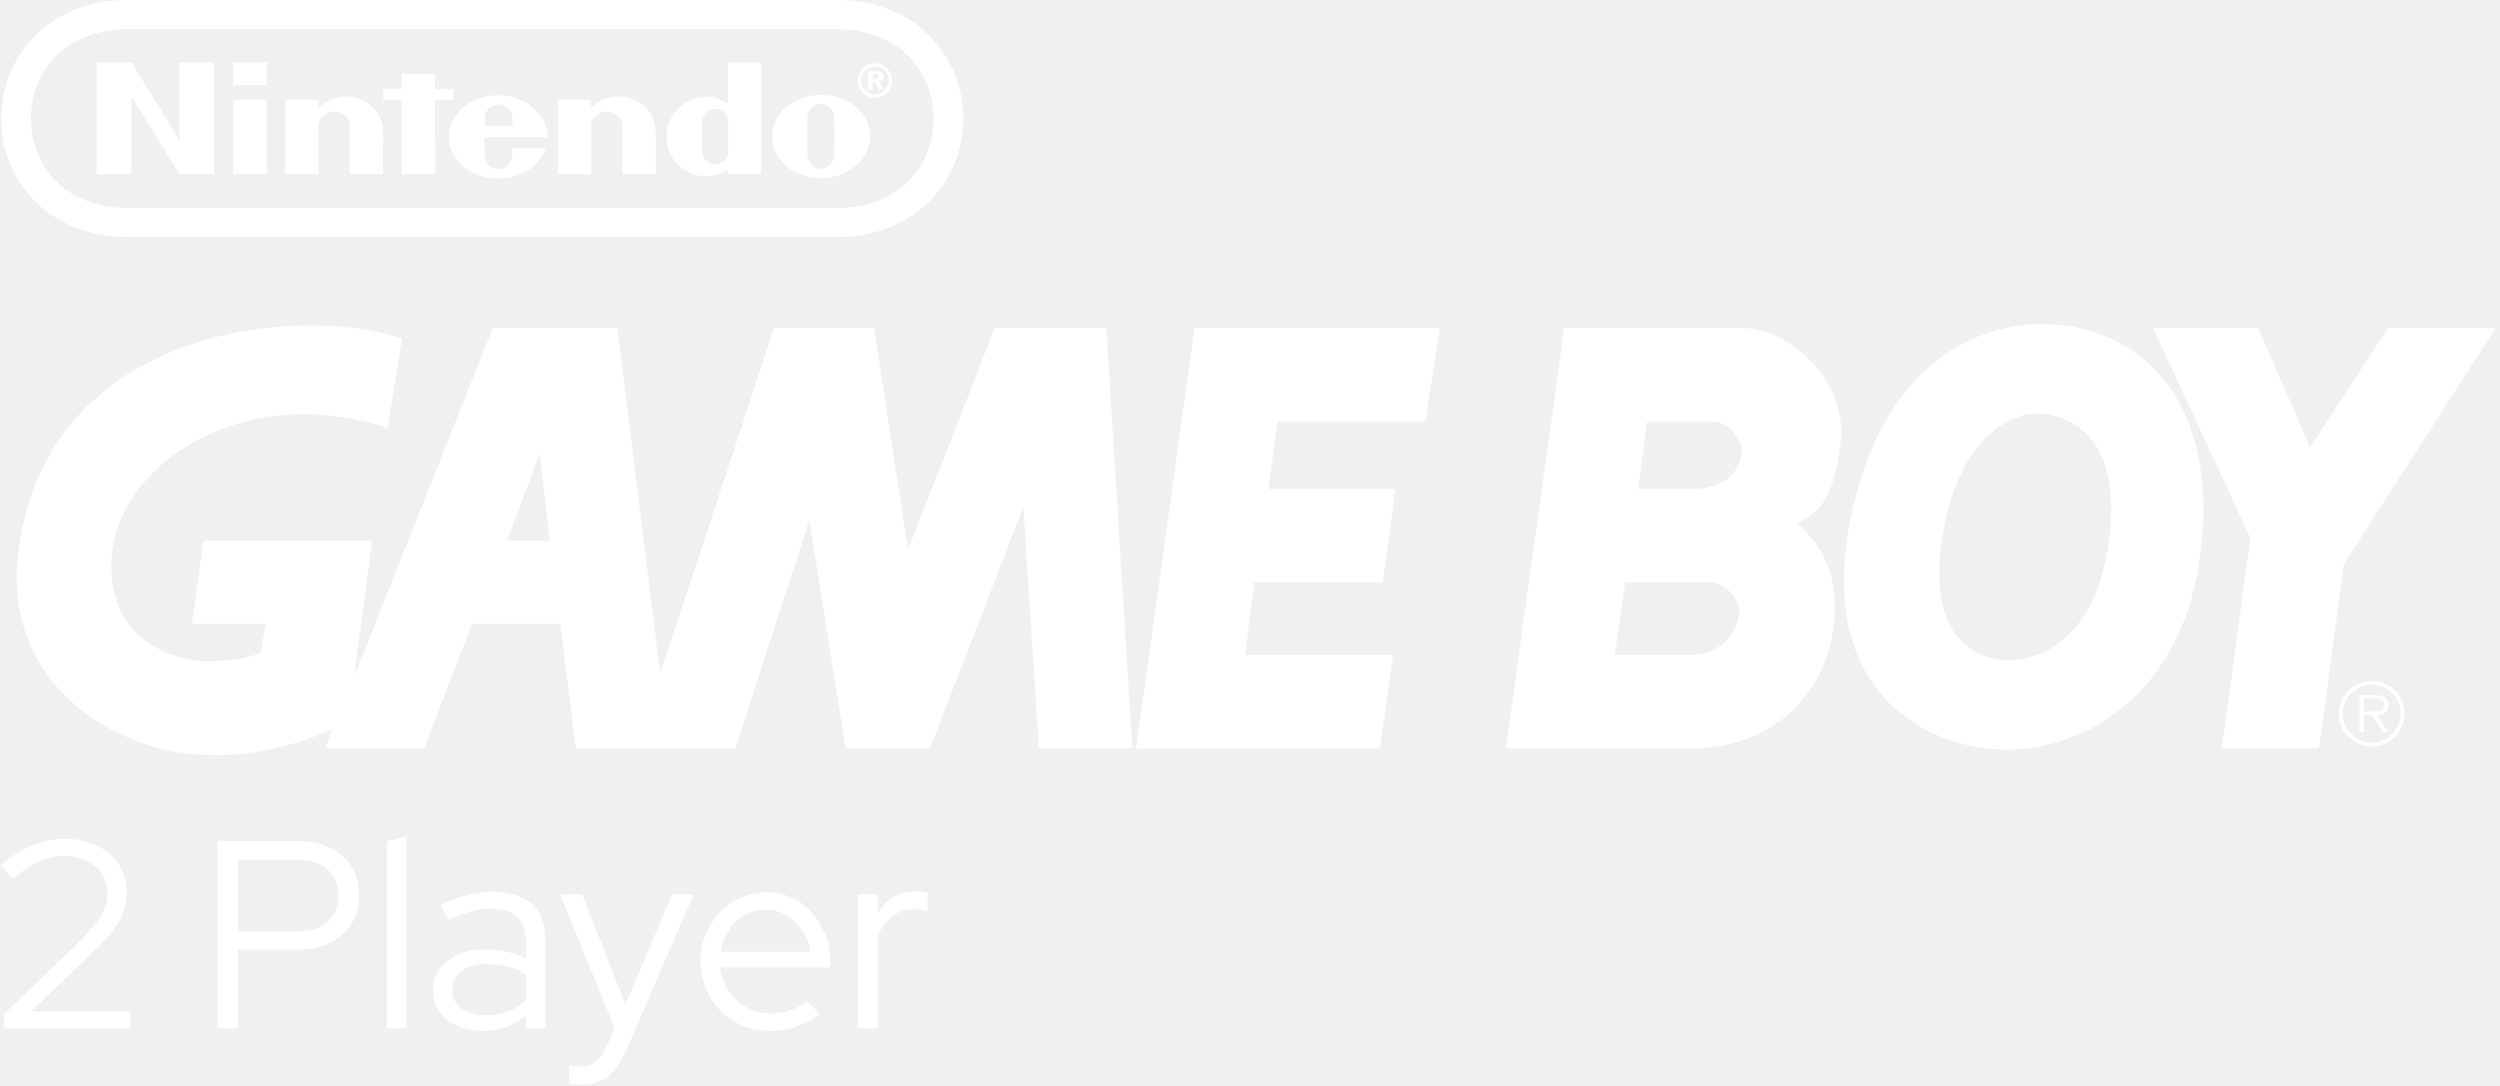
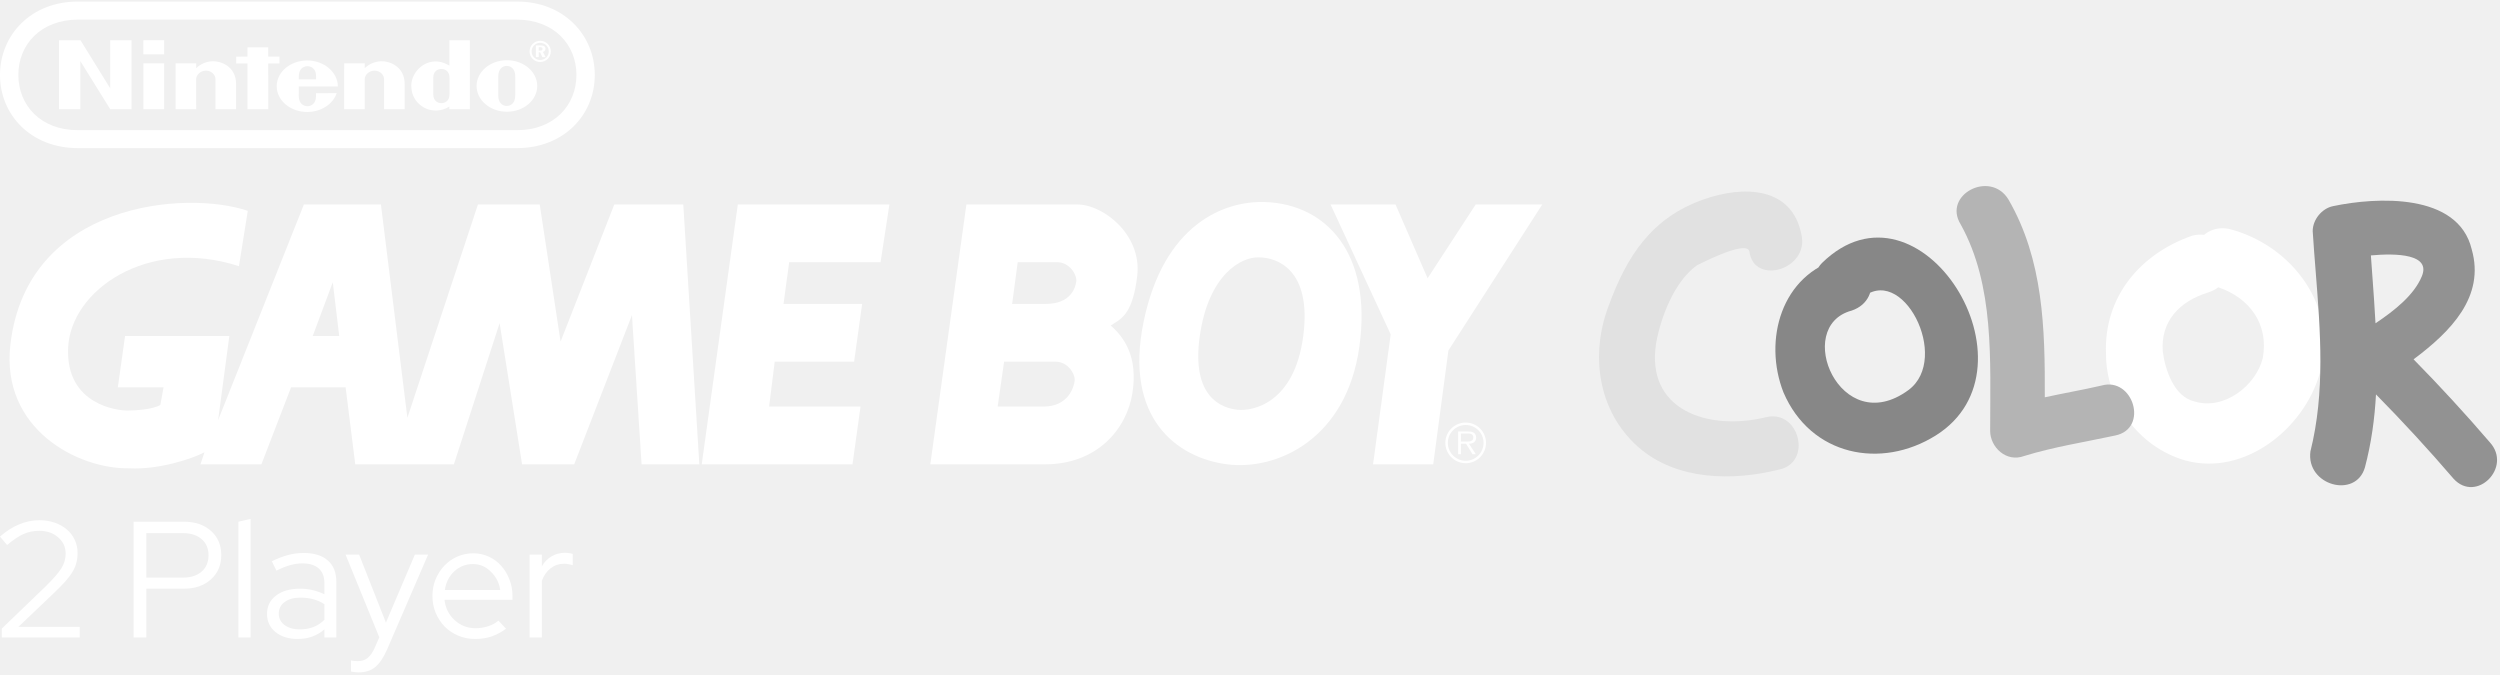
- <svg xmlns="http://www.w3.org/2000/svg" width="486" height="211" viewBox="0 0 486 211" fill="none">
-   <path fill-rule="evenodd" clip-rule="evenodd" d="M0.249 23.075C0.249 35.673 10.046 46.063 24.707 46.068H162.791C177.452 46.063 187.249 35.673 187.249 23.075C187.249 10.477 177.43 -0.032 162.813 7.41949e-05H24.685C10.068 -0.032 0.249 10.477 0.249 23.075ZM6.021 23.045C6.021 13.447 13.145 5.689 24.752 5.667L162.749 5.669C174.356 5.692 181.481 13.45 181.481 23.045C181.481 32.641 174.398 40.461 162.746 40.421H24.752C13.101 40.464 6.021 32.641 6.021 23.045Z" fill="white" />
-   <path fill-rule="evenodd" clip-rule="evenodd" d="M166.749 15.66C166.749 13.817 168.244 12.322 170.087 12.322C171.929 12.322 173.424 13.817 173.424 15.66C173.424 17.503 171.929 18.997 170.087 18.997C168.244 18.997 166.749 17.503 166.749 15.66ZM170.087 18.362C171.577 18.362 172.786 17.152 172.786 15.662C172.786 14.17 171.577 12.963 170.087 12.963C168.597 12.963 167.387 14.172 167.387 15.662C167.387 17.152 168.597 18.362 170.087 18.362Z" fill="white" />
-   <path fill-rule="evenodd" clip-rule="evenodd" d="M171.748 14.833C171.748 14.125 171.224 13.768 170.169 13.768H168.719V17.465H169.62V15.95H170.06L170.767 17.465H171.768L170.941 15.814C171.445 15.687 171.748 15.32 171.748 14.833ZM170.06 15.409H169.62V14.334H170.015C170.556 14.334 170.822 14.5 170.822 14.885C170.822 15.253 170.574 15.409 170.06 15.409Z" fill="white" />
-   <path fill-rule="evenodd" clip-rule="evenodd" d="M99.61 29.668C99.61 28.859 99.605 28.794 99.605 28.794L106.101 28.789C104.966 32.194 101.249 34.705 96.848 34.705C91.544 34.705 87.245 31.081 87.245 26.609C87.245 22.136 91.544 18.511 96.848 18.511C102.153 18.511 106.471 22.216 106.471 26.688C106.471 26.696 94.186 26.691 94.186 26.691C94.186 26.691 94.181 28.879 94.181 29.668C94.181 32.306 95.947 32.892 96.91 32.892C97.874 32.892 99.61 32.306 99.61 29.668ZM94.618 21.617C94.204 22.337 94.176 23.182 94.186 24.446L99.627 24.448C99.637 23.184 99.62 22.34 99.205 21.617C98.696 20.729 97.761 20.307 96.912 20.301C96.912 20.301 96.912 20.301 96.913 20.301H96.91C96.911 20.301 96.911 20.301 96.912 20.301C96.063 20.307 95.127 20.729 94.618 21.617Z" fill="white" />
-   <path d="M120.125 18.752C122.563 18.682 127.51 20.279 127.475 25.988C127.47 27.001 127.473 33.835 127.473 33.835H120.994C120.994 33.835 120.994 25.265 120.994 24.364C120.994 23.107 119.792 21.709 118.014 21.709C116.238 21.709 114.917 23.107 114.917 24.364C114.917 24.98 114.924 33.835 114.924 33.835H108.45L108.455 19.415L114.927 19.41C114.927 19.41 114.919 20.57 114.927 20.927C116.173 19.738 117.971 18.814 120.124 18.752L120.125 18.752Z" fill="white" />
-   <path d="M67.125 18.752C69.564 18.682 74.511 20.279 74.476 25.988C74.471 27.001 74.473 33.835 74.473 33.835H67.994C67.994 33.835 67.994 25.265 67.994 24.364C67.994 23.107 66.792 21.709 65.014 21.709C63.239 21.709 61.917 23.107 61.917 24.364C61.917 24.98 61.925 33.835 61.925 33.835H55.451L55.448 19.415L61.927 19.41C61.927 19.41 61.92 20.57 61.927 20.927C63.174 19.738 64.969 18.814 67.125 18.752L67.125 18.752Z" fill="white" />
-   <path fill-rule="evenodd" clip-rule="evenodd" d="M147.968 12.153H141.531H141.531C141.531 12.153 141.531 16.795 141.536 20.132C140.493 19.546 139.393 18.983 137.846 18.846C133.145 18.434 129.554 22.591 129.554 26.398C129.554 31.416 133.425 33.274 134.014 33.547C136.207 34.57 139.023 34.573 141.519 33.006C141.519 33.14 141.521 33.84 141.521 33.84H147.968V12.153ZM141.578 23.979V26.557H141.578C141.578 26.557 141.581 28.188 141.581 29.115C141.581 31.342 140.039 31.926 139.023 31.926C137.987 31.926 136.468 31.342 136.468 29.115C136.468 28.347 136.47 26.549 136.47 26.549C136.47 26.549 136.468 24.719 136.468 23.979C136.468 21.749 137.987 21.18 139.025 21.18C140.039 21.18 141.578 21.749 141.578 23.979Z" fill="white" />
-   <path fill-rule="evenodd" clip-rule="evenodd" d="M150.091 26.532C150.091 22.059 154.357 18.434 159.622 18.434C164.887 18.434 169.153 22.059 169.153 26.532C169.153 31.005 164.887 34.63 159.622 34.63C154.36 34.63 150.091 31.005 150.091 26.532ZM162.239 29.569C162.239 28.695 162.242 26.515 162.242 26.515L162.244 26.522C162.238 26.052 162.239 24.895 162.239 24.009C162.239 23.806 162.24 23.616 162.24 23.453C162.24 21.163 160.876 20.222 159.575 20.222C158.276 20.222 156.91 21.163 156.91 23.453C156.91 24.327 156.905 26.46 156.905 26.46C156.905 26.46 156.903 28.695 156.903 29.569C156.903 31.869 158.266 32.817 159.575 32.817C160.881 32.817 162.239 31.869 162.239 29.569Z" fill="white" />
-   <path d="M45.322 16.581V12.148H51.858V16.581H45.322Z" fill="white" />
-   <path d="M45.337 33.84V19.417L51.858 19.42V33.84L45.337 33.84Z" fill="white" />
-   <path d="M78.055 33.84L78.057 19.447H74.511V17.306L78.059 17.304L78.055 14.383H84.581V17.302H88.112V19.447H84.581L84.586 33.84L78.055 33.84Z" fill="white" />
-   <path d="M18.797 33.84L18.799 12.153H25.557L34.904 27.277L34.899 12.153H41.604V33.84H34.909L25.512 18.717V33.84H18.797Z" fill="white" />
-   <path d="M418.571 63.779H438.996L449.084 86.982L464.213 63.779H485.136L455.635 109.675L450.846 145.484H431.935L437.482 104.626L418.571 63.779Z" fill="white" />
-   <path d="M268.277 145.484L270.799 127.32H242.057L243.821 113.205H268.782L271.307 95.049H246.596L248.362 81.934H277.102L279.878 63.779H232.221L220.873 145.484H268.277Z" fill="white" />
-   <path fill-rule="evenodd" clip-rule="evenodd" d="M108.911 121.269H91.765L82.437 145.477H63.272L64.532 141.693C60.75 143.711 50.158 147.243 40.828 146.738C24.69 146.988 0.482 134.379 3.508 107.903C8.649 62.905 58.984 59.236 78.15 65.791L75.374 83.19C46.628 73.861 22.42 90.755 21.664 108.91C20.909 127.067 37.803 128.579 40.072 128.579C42.342 128.579 48.14 128.326 50.662 126.815L51.672 121.268H37.297L39.568 105.129H72.349L68.818 131.605L95.801 63.776H120.009L128.331 130.851L150.52 63.776H169.936L176.494 106.894L193.387 63.776H215.074L220.118 145.477H201.963L198.936 98.575L180.781 145.477H164.39L157.328 101.096L142.954 145.477H111.94L108.911 121.269ZM104.876 88.237L98.572 105.13H106.895L104.876 88.237Z" fill="white" />
-   <path fill-rule="evenodd" clip-rule="evenodd" d="M359.813 100.597C366.117 70.083 385.029 62.518 398.143 63.023C417.305 63.781 431.681 79.16 427.646 108.412C423.612 137.663 401.674 147.497 386.037 145.48C370.403 143.463 353.51 131.107 359.813 100.597ZM409.992 105.133C412.766 83.954 401.42 80.423 396.125 80.423C390.574 80.17 380.236 85.718 377.463 105.133C374.689 124.551 384.522 127.826 389.315 128.331C394.106 128.837 407.218 126.315 409.992 105.133Z" fill="white" />
-   <path fill-rule="evenodd" clip-rule="evenodd" d="M304.085 63.782L292.738 145.482L328.797 145.481C345.188 145.481 354.518 134.388 356.285 123.038C358.049 111.691 353.763 105.638 349.475 101.858C349.837 101.595 350.22 101.353 350.617 101.103C353.259 99.437 356.482 97.406 357.797 86.224C359.309 73.364 347.207 63.782 338.883 63.782H304.085ZM318.456 95.05H329.048C336.866 95.05 338.379 90.006 338.629 87.99C338.881 85.972 336.613 81.937 332.579 81.937H320.223L318.456 95.05ZM313.918 127.325H328.293C336.107 127.325 337.873 121.275 338.123 119.256C338.377 117.239 336.107 113.206 332.073 113.206H315.937L313.918 127.325Z" fill="white" />
-   <path d="M461.075 133.123C457.964 133.123 455.452 135.631 455.452 138.727C455.452 141.856 457.962 144.366 461.075 144.366C464.169 144.366 466.678 141.856 466.678 138.727C466.675 135.63 464.165 133.123 461.075 133.123V132.352C464.6 132.352 467.448 135.213 467.448 138.727C467.448 142.274 464.6 145.134 461.075 145.134C457.527 145.133 454.666 142.274 454.666 138.727C454.666 135.212 457.527 132.353 461.075 132.353V133.123V133.123Z" fill="white" />
-   <path d="M459.561 135.793H461.603C462.491 135.793 463.458 135.925 463.458 137.031C463.458 138.485 461.904 138.32 460.899 138.32L459.561 138.318V139.006H461.171L463.211 142.302H464.247L462.089 139.006C463.36 138.973 464.346 138.455 464.346 137.049C464.346 136.445 464.08 135.811 463.545 135.508C463.01 135.191 462.406 135.158 461.803 135.158H458.695V142.3H459.562V135.793H459.561Z" fill="white" />
-   <path d="M0.821 199.925V197.117L14.601 183.857C16.993 181.5 18.64 179.611 19.541 178.189C20.442 176.733 20.893 175.191 20.893 173.561C20.893 171.481 20.096 169.765 18.501 168.413C16.941 167.061 14.965 166.385 12.573 166.385C10.805 166.385 9.141 166.732 7.581 167.425C6.056 168.119 4.357 169.263 2.485 170.857L0.249 168.205C2.225 166.472 4.236 165.189 6.281 164.357C8.326 163.491 10.441 163.057 12.625 163.057C14.358 163.057 15.97 163.317 17.461 163.837C18.952 164.357 20.217 165.068 21.257 165.969C22.332 166.871 23.164 167.963 23.753 169.245C24.343 170.493 24.637 171.863 24.637 173.353C24.637 174.428 24.516 175.433 24.273 176.369C24.065 177.305 23.666 178.259 23.077 179.229C22.523 180.165 21.76 181.188 20.789 182.297C19.819 183.372 18.588 184.62 17.097 186.041L6.021 196.597H25.313V199.925H0.821Z" fill="white" />
-   <path d="M42.257 199.925V163.525H58.065C61.601 163.525 64.443 164.496 66.593 166.437C68.742 168.344 69.817 170.875 69.817 174.029C69.817 177.184 68.725 179.732 66.541 181.673C64.391 183.615 61.566 184.585 58.065 184.585H46.261V199.925H42.257ZM57.753 167.113H46.261V181.101H57.753C60.214 181.101 62.173 180.477 63.629 179.229C65.085 177.947 65.813 176.231 65.813 174.081C65.813 171.932 65.085 170.233 63.629 168.985C62.173 167.737 60.214 167.113 57.753 167.113Z" fill="white" />
-   <path d="M79.045 162.641V199.925H75.197V163.525L79.045 162.641Z" fill="white" />
-   <path d="M93.823 200.393C90.98 200.393 88.657 199.665 86.855 198.209C85.087 196.753 84.203 194.864 84.203 192.541C84.203 190.115 85.139 188.191 87.011 186.769C88.883 185.313 91.413 184.585 94.603 184.585C95.989 184.585 97.324 184.741 98.607 185.053C99.924 185.365 101.137 185.799 102.247 186.353V182.921C102.247 180.841 101.657 179.281 100.479 178.241C99.3 177.167 97.584 176.629 95.331 176.629C94.048 176.629 92.748 176.82 91.431 177.201C90.148 177.548 88.727 178.12 87.167 178.917L85.711 175.953C87.583 175.052 89.316 174.393 90.911 173.977C92.505 173.561 94.1 173.353 95.695 173.353C98.988 173.353 101.519 174.133 103.287 175.693C105.089 177.253 105.991 179.489 105.991 182.401V199.925H102.247V197.377C101.068 198.383 99.768 199.145 98.347 199.665C96.96 200.151 95.452 200.393 93.823 200.393ZM87.895 192.437C87.895 193.893 88.501 195.089 89.715 196.025C90.963 196.927 92.557 197.377 94.499 197.377C96.059 197.377 97.48 197.135 98.763 196.649C100.045 196.164 101.207 195.401 102.247 194.361V189.473C101.172 188.745 100.011 188.225 98.763 187.913C97.549 187.567 96.197 187.393 94.707 187.393C92.627 187.393 90.963 187.861 89.715 188.797C88.501 189.699 87.895 190.912 87.895 192.437Z" fill="white" />
-   <path d="M117.995 203.305L119.503 199.873L108.895 173.873H113.159L121.583 195.245L130.683 173.873H134.843L121.895 203.825C120.786 206.321 119.555 208.124 118.203 209.233C116.851 210.343 115.135 210.897 113.055 210.897C112.57 210.897 112.102 210.863 111.651 210.793C111.235 210.759 110.889 210.707 110.611 210.637V207.153C110.958 207.223 111.287 207.275 111.599 207.309C111.946 207.344 112.345 207.361 112.795 207.361C113.974 207.361 114.979 207.032 115.811 206.373C116.643 205.715 117.371 204.692 117.995 203.305Z" fill="white" />
-   <path d="M159.348 197.169C157.892 198.244 156.366 199.059 154.772 199.613C153.212 200.133 151.496 200.393 149.624 200.393C147.752 200.393 145.984 200.047 144.32 199.353C142.69 198.66 141.269 197.707 140.056 196.493C138.877 195.28 137.941 193.859 137.248 192.229C136.554 190.565 136.208 188.78 136.208 186.873C136.208 185.001 136.537 183.251 137.196 181.621C137.889 179.992 138.808 178.571 139.952 177.357C141.096 176.144 142.448 175.191 144.008 174.497C145.602 173.804 147.284 173.457 149.052 173.457C150.785 173.457 152.397 173.804 153.888 174.497C155.413 175.191 156.713 176.144 157.788 177.357C158.897 178.571 159.764 179.992 160.388 181.621C161.046 183.251 161.376 185.001 161.376 186.873V188.069H140.004C140.281 190.635 141.338 192.767 143.176 194.465C145.013 196.164 147.214 197.013 149.78 197.013C151.132 197.013 152.449 196.805 153.732 196.389C155.014 195.973 156.089 195.384 156.956 194.621L159.348 197.169ZM148.948 176.837C146.694 176.837 144.736 177.6 143.072 179.125C141.442 180.651 140.454 182.609 140.108 185.001H157.528C157.181 182.713 156.193 180.789 154.564 179.229C152.969 177.635 151.097 176.837 148.948 176.837Z" fill="white" />
-   <path d="M166.755 199.925V173.873H170.603V177.565C171.366 176.213 172.371 175.173 173.619 174.445C174.867 173.683 176.289 173.301 177.883 173.301C178.369 173.301 178.802 173.336 179.183 173.405C179.565 173.44 179.946 173.527 180.327 173.665V177.201C179.877 177.063 179.426 176.959 178.975 176.889C178.525 176.785 178.074 176.733 177.623 176.733C176.029 176.733 174.625 177.201 173.411 178.137C172.198 179.039 171.262 180.356 170.603 182.089V199.925H166.755Z" fill="white" />
+ <svg xmlns="http://www.w3.org/2000/svg" width="786" height="212" viewBox="0 0 786 212" fill="none">
+   <path fill-rule="evenodd" clip-rule="evenodd" d="M0 23.575C0 36.173 9.797 46.563 24.458 46.568H162.542C177.203 46.563 187 36.173 187 23.575C187 10.977 177.181 0.468 162.564 0.5H24.436C9.819 0.468 0 10.977 0 23.575ZM5.771 23.545C5.771 13.947 12.896 6.189 24.503 6.167L162.5 6.169C174.107 6.192 181.231 13.95 181.231 23.545C181.231 33.141 174.149 40.961 162.497 40.921H24.503C12.851 40.964 5.771 33.141 5.771 23.545Z" fill="white" />
+   <path fill-rule="evenodd" clip-rule="evenodd" d="M166.5 16.16C166.5 14.317 167.995 12.822 169.838 12.822C171.68 12.822 173.175 14.317 173.175 16.16C173.175 18.003 171.68 19.497 169.838 19.497C167.995 19.497 166.5 18.003 166.5 16.16ZM169.837 18.862C171.327 18.862 172.537 17.652 172.537 16.162C172.537 14.67 171.327 13.463 169.837 13.463C168.347 13.463 167.138 14.672 167.138 16.162C167.138 17.652 168.347 18.862 169.837 18.862Z" fill="white" />
+   <path fill-rule="evenodd" clip-rule="evenodd" d="M171.499 15.333C171.499 14.625 170.975 14.268 169.92 14.268H168.469V17.965H169.371V16.45H169.81L170.518 17.965H171.519L170.692 16.314C171.196 16.187 171.499 15.82 171.499 15.333ZM169.811 15.909H169.371V14.834H169.766C170.307 14.834 170.573 15 170.573 15.385C170.573 15.753 170.325 15.909 169.811 15.909Z" fill="white" />
+   <path fill-rule="evenodd" clip-rule="evenodd" d="M99.361 30.168C99.361 29.359 99.356 29.294 99.356 29.294L105.852 29.289C104.717 32.694 101 35.205 96.599 35.205C91.295 35.205 86.996 31.581 86.996 27.109C86.996 22.636 91.295 19.011 96.599 19.011C101.904 19.011 106.222 22.716 106.222 27.188C106.222 27.196 93.937 27.191 93.937 27.191C93.937 27.191 93.932 29.379 93.932 30.168C93.932 32.806 95.698 33.392 96.661 33.392C97.625 33.392 99.361 32.806 99.361 30.168ZM94.369 22.117C93.954 22.837 93.927 23.682 93.937 24.946L99.378 24.948C99.388 23.684 99.371 22.84 98.956 22.117C98.447 21.229 97.511 20.807 96.662 20.801C96.663 20.801 96.663 20.801 96.664 20.801H96.661C96.662 20.801 96.662 20.801 96.662 20.801C95.814 20.807 94.878 21.229 94.369 22.117Z" fill="white" />
+   <path d="M119.875 19.252C122.314 19.182 127.261 20.779 127.226 26.488C127.221 27.501 127.224 34.335 127.224 34.335H120.744C120.744 34.335 120.744 25.765 120.744 24.864C120.744 23.607 119.543 22.209 117.764 22.209C115.989 22.209 114.668 23.607 114.668 24.864C114.668 25.48 114.675 34.335 114.675 34.335H108.201L108.206 19.915L114.678 19.91C114.678 19.91 114.67 21.07 114.678 21.427C115.924 20.238 117.722 19.314 119.875 19.252L119.875 19.252Z" fill="white" />
+   <path d="M66.876 19.252C69.315 19.182 74.261 20.779 74.227 26.488C74.222 27.501 74.224 34.335 74.224 34.335H67.745C67.745 34.335 67.745 25.765 67.745 24.864C67.745 23.607 66.543 22.209 64.765 22.209C62.989 22.209 61.668 23.607 61.668 24.864C61.668 25.48 61.676 34.335 61.676 34.335H55.202L55.199 19.915L61.678 19.91C61.678 19.91 61.671 21.07 61.678 21.427C62.925 20.238 64.72 19.314 66.876 19.252L66.876 19.252Z" fill="white" />
+   <path fill-rule="evenodd" clip-rule="evenodd" d="M147.719 12.653H141.282H141.282C141.282 12.653 141.282 17.295 141.287 20.632C140.244 20.046 139.144 19.483 137.597 19.346C132.896 18.934 129.305 23.091 129.305 26.898C129.305 31.916 133.176 33.774 133.765 34.047C135.958 35.07 138.774 35.073 141.269 33.506C141.269 33.64 141.272 34.34 141.272 34.34H147.719V12.653ZM141.329 24.479V27.057H141.329C141.329 27.057 141.332 28.688 141.332 29.615C141.332 31.842 139.789 32.426 138.774 32.426C137.738 32.426 136.218 31.842 136.218 29.615C136.218 28.847 136.221 27.049 136.221 27.049C136.221 27.049 136.218 25.219 136.218 24.479C136.218 22.249 137.738 21.68 138.776 21.68C139.789 21.68 141.329 22.249 141.329 24.479Z" fill="white" />
+   <path fill-rule="evenodd" clip-rule="evenodd" d="M149.842 27.032C149.842 22.559 154.108 18.934 159.373 18.934C164.637 18.934 168.904 22.559 168.904 27.032C168.904 31.505 164.637 35.13 159.373 35.13C154.111 35.13 149.842 31.505 149.842 27.032ZM161.99 30.069C161.99 29.195 161.993 27.015 161.993 27.015L161.995 27.022C161.989 26.552 161.99 25.395 161.99 24.509C161.99 24.306 161.99 24.116 161.99 23.953C161.99 21.663 160.627 20.722 159.326 20.722C158.027 20.722 156.661 21.663 156.661 23.953C156.661 24.827 156.656 26.96 156.656 26.96C156.656 26.96 156.654 29.195 156.654 30.069C156.654 32.369 158.017 33.317 159.326 33.317C160.632 33.317 161.99 32.369 161.99 30.069Z" fill="white" />
+   <path d="M45.072 17.081V12.648H51.609V17.081H45.072Z" fill="white" />
+   <path d="M45.087 34.34V19.917L51.609 19.92V34.34L45.087 34.34Z" fill="white" />
+   <path d="M77.805 34.34L77.808 19.947H74.262V17.806L77.81 17.804L77.805 14.883H84.332V17.802H87.863V19.947H84.332L84.337 34.34L77.805 34.34Z" fill="white" />
+   <path d="M18.548 34.34L18.55 12.653H25.308L34.655 27.777L34.65 12.653H41.355V34.34H34.66L25.263 19.217V34.34H18.548Z" fill="white" />
+   <path d="M418.322 64.279H438.747L448.835 87.482L463.964 64.279H484.887L455.386 110.175L450.597 145.984H431.686L437.233 105.126L418.322 64.279Z" fill="white" />
+   <path d="M268.027 145.984L270.549 127.82H241.807L243.572 113.705H268.532L271.058 95.549H246.346L248.113 82.434H276.853L279.629 64.279H231.971L220.624 145.984H268.027Z" fill="white" />
+   <path fill-rule="evenodd" clip-rule="evenodd" d="M108.662 121.769H91.516L82.188 145.977H63.023L64.282 142.193C60.501 144.211 49.909 147.743 40.578 147.238C24.441 147.488 0.233 134.879 3.258 108.403C8.4 63.405 58.735 59.736 77.901 66.291L75.125 83.69C46.379 74.361 22.171 91.255 21.415 109.41C20.66 127.567 37.553 129.079 39.823 129.079C42.092 129.079 47.891 128.826 50.413 127.315L51.423 121.768H37.048L39.319 105.629H72.1L68.569 132.105L95.551 64.275H119.759L128.082 131.351L150.271 64.275H169.687L176.244 107.394L193.138 64.275H214.825L219.869 145.977H201.714L198.687 99.075L180.532 145.977H164.141L157.079 101.596L142.705 145.977H111.69L108.662 121.769ZM104.627 88.737L98.323 105.63H106.646L104.627 88.737Z" fill="white" />
+   <path fill-rule="evenodd" clip-rule="evenodd" d="M359.564 101.097C365.868 70.583 384.78 63.018 397.894 63.523C417.055 64.281 431.432 79.66 427.397 108.912C423.362 138.163 401.425 147.997 385.788 145.98C370.154 143.963 353.26 131.607 359.564 101.097ZM409.743 105.633C412.517 84.454 401.171 80.923 395.876 80.923C390.325 80.67 379.987 86.218 377.214 105.633C374.44 125.051 384.273 128.326 389.066 128.831C393.857 129.337 406.968 126.815 409.743 105.633Z" fill="white" />
+   <path fill-rule="evenodd" clip-rule="evenodd" d="M303.836 64.281L292.489 145.982L328.548 145.981C344.939 145.981 354.269 134.888 356.036 123.538C357.8 112.191 353.514 106.138 349.225 102.358C349.588 102.095 349.971 101.853 350.368 101.603C353.01 99.937 356.233 97.906 357.548 86.724C359.06 73.864 346.958 64.281 338.634 64.281H303.836ZM318.207 95.55H328.799C336.617 95.55 338.13 90.506 338.379 88.49C338.632 86.472 336.364 82.437 332.33 82.437H319.974L318.207 95.55ZM313.669 127.825H328.044C335.858 127.825 337.624 121.775 337.874 119.756C338.128 117.739 335.858 113.706 331.824 113.706H315.688L313.669 127.825Z" fill="white" />
+   <path d="M460.825 133.623C457.714 133.623 455.203 136.131 455.203 139.227C455.203 142.356 457.713 144.866 460.825 144.866C463.92 144.866 466.429 142.356 466.429 139.227C466.426 136.13 463.916 133.623 460.825 133.623V132.852C464.351 132.852 467.199 135.713 467.199 139.227C467.199 142.774 464.351 145.634 460.825 145.634C457.277 145.633 454.417 142.774 454.417 139.227C454.417 135.712 457.277 132.853 460.825 132.853V133.623V133.623Z" fill="white" />
+   <path d="M459.312 136.293H461.354C462.242 136.293 463.209 136.425 463.209 137.531C463.209 138.985 461.655 138.82 460.65 138.82L459.312 138.818V139.506H460.921L462.961 142.802H463.998L461.839 139.506C463.111 139.473 464.097 138.955 464.097 137.549C464.097 136.945 463.831 136.311 463.296 136.008C462.761 135.691 462.157 135.658 461.554 135.658H458.446V142.8H459.313V136.293H459.312Z" fill="white" />
+   <path d="M566.432 74.088C563.576 58.377 547.865 58.377 535.725 62.662C519.3 68.375 511.444 80.515 505.731 96.226C500.018 111.223 502.161 129.076 515.015 140.502C527.155 151.214 545.008 151.214 559.291 147.644C570.003 145.501 565.718 128.362 555.006 131.218C537.153 135.503 517.157 129.076 520.728 107.652C522.156 99.797 526.441 88.371 533.582 83.372C536.439 81.943 549.293 75.516 550.007 79.087C551.436 89.799 568.575 84.8 566.432 74.088Z" fill="#E1E1E1" />
+   <path d="M578.573 81.23C560.005 86.229 554.292 106.939 560.72 123.364C569.289 143.36 591.427 147.645 608.566 136.933C642.845 115.509 603.567 52.665 572.86 82.659C565.718 89.8 577.859 101.226 585 94.085C597.854 81.945 613.565 112.652 599.997 122.65C578.573 138.361 563.576 102.654 582.144 97.656C592.856 94.085 588.571 78.374 578.573 81.23Z" fill="#878787" />
+   <path d="M695.69 89.799C696.283 89.957 696.866 90.133 697.436 90.326C707.165 93.614 713.425 101.858 711.401 112.651C709.259 121.221 699.261 129.076 689.977 126.22C683.55 124.792 680.693 116.222 679.979 110.509C679.265 101.225 684.978 94.798 694.262 91.942C695.512 91.551 696.566 90.998 697.436 90.326C704.517 84.859 699.439 71.544 689.263 74.088C672.838 79.801 661.412 93.37 662.126 111.223C662.126 126.22 672.124 140.502 687.121 144.787C705.688 149.786 724.255 134.789 729.254 117.65C735.682 96.94 720.685 76.945 700.689 71.946C689.263 69.803 684.264 86.942 695.69 89.799Z" fill="white" />
+   <path fill-rule="evenodd" clip-rule="evenodd" d="M758.825 112.97C770.532 104.225 781.362 93.285 777.102 78.374C772.817 60.52 747.108 61.949 733.54 64.805C729.969 65.519 727.113 69.09 727.113 72.661C727.376 76.874 727.712 81.112 728.05 85.365C729.542 104.179 731.058 123.293 726.398 141.932C724.97 152.644 740.681 156.928 743.538 146.931C745.559 139.296 746.591 131.661 747.012 124.003C755.369 132.488 763.669 141.494 771.389 150.501C778.53 158.356 789.956 146.93 782.815 139.075C775.214 130.208 767.052 121.34 758.825 112.97ZM745.875 86.806C746.237 91.772 746.597 96.716 746.858 101.641C752.939 97.578 758.97 92.753 761.391 86.943C764.448 79.811 753.328 79.584 745.408 80.299C745.508 81.747 745.612 83.193 745.717 84.637L745.875 86.806Z" fill="#929292" />
+   <path d="M616.422 70.518C627.134 89.799 625.706 113.366 625.706 135.504C625.706 140.503 630.705 145.502 636.418 143.359C645.702 140.503 654.985 139.075 664.983 136.932C675.695 134.79 670.696 118.365 660.698 121.221C654.923 122.554 648.871 123.611 642.886 124.906C642.964 103.334 642.462 81.681 631.419 62.662C625.706 53.379 610.709 61.234 616.422 70.518Z" fill="#B4B4B4" />
+   <path d="M0.572 200.425V197.617L14.352 184.357C16.744 182 18.391 180.111 19.292 178.689C20.193 177.233 20.644 175.691 20.644 174.061C20.644 171.981 19.847 170.265 18.252 168.913C16.692 167.561 14.716 166.885 12.324 166.885C10.556 166.885 8.892 167.232 7.332 167.925C5.807 168.619 4.108 169.763 2.236 171.357L0 168.705C1.976 166.972 3.987 165.689 6.032 164.857C8.077 163.991 10.192 163.557 12.376 163.557C14.109 163.557 15.721 163.817 17.212 164.337C18.703 164.857 19.968 165.568 21.008 166.469C22.083 167.371 22.915 168.463 23.504 169.745C24.093 170.993 24.388 172.363 24.388 173.853C24.388 174.928 24.267 175.933 24.024 176.869C23.816 177.805 23.417 178.759 22.828 179.729C22.273 180.665 21.511 181.688 20.54 182.797C19.569 183.872 18.339 185.12 16.848 186.541L5.772 197.097H25.064V200.425H0.572Z" fill="white" />
+   <path d="M42.008 200.425V164.025H57.816C61.352 164.025 64.194 164.996 66.344 166.937C68.493 168.844 69.567 171.375 69.567 174.529C69.567 177.684 68.475 180.232 66.291 182.173C64.142 184.115 61.317 185.085 57.816 185.085H46.011V200.425H42.008ZM57.504 167.613H46.011V181.601H57.504C59.965 181.601 61.923 180.977 63.38 179.729C64.835 178.447 65.564 176.731 65.564 174.581C65.564 172.432 64.835 170.733 63.38 169.485C61.923 168.237 59.965 167.613 57.504 167.613Z" fill="white" />
+   <path d="M78.795 163.141V200.425H74.947V164.025L78.795 163.141Z" fill="white" />
+   <path d="M93.574 200.893C90.731 200.893 88.408 200.165 86.606 198.709C84.838 197.253 83.954 195.364 83.954 193.041C83.954 190.615 84.89 188.691 86.762 187.269C88.634 185.813 91.164 185.085 94.354 185.085C95.74 185.085 97.075 185.241 98.358 185.553C99.675 185.865 100.888 186.299 101.998 186.853V183.421C101.998 181.341 101.408 179.781 100.23 178.741C99.051 177.667 97.335 177.129 95.082 177.129C93.799 177.129 92.499 177.32 91.182 177.701C89.899 178.048 88.478 178.62 86.918 179.417L85.462 176.453C87.334 175.552 89.067 174.893 90.662 174.477C92.256 174.061 93.851 173.853 95.446 173.853C98.739 173.853 101.27 174.633 103.038 176.193C104.84 177.753 105.742 179.989 105.742 182.901V200.425H101.998V197.877C100.819 198.883 99.519 199.645 98.098 200.165C96.711 200.651 95.203 200.893 93.574 200.893ZM87.646 192.937C87.646 194.393 88.252 195.589 89.466 196.525C90.714 197.427 92.308 197.877 94.25 197.877C95.81 197.877 97.231 197.635 98.514 197.149C99.796 196.664 100.958 195.901 101.998 194.861V189.973C100.923 189.245 99.762 188.725 98.514 188.413C97.3 188.067 95.948 187.893 94.458 187.893C92.378 187.893 90.714 188.361 89.466 189.297C88.252 190.199 87.646 191.412 87.646 192.937Z" fill="white" />
+   <path d="M117.746 203.805L119.254 200.373L108.646 174.373H112.91L121.334 195.745L130.434 174.373H134.594L121.646 204.325C120.537 206.821 119.306 208.624 117.954 209.733C116.602 210.843 114.886 211.397 112.806 211.397C112.321 211.397 111.853 211.363 111.402 211.293C110.986 211.259 110.64 211.207 110.362 211.137V207.653C110.709 207.723 111.038 207.775 111.35 207.809C111.697 207.844 112.096 207.861 112.546 207.861C113.725 207.861 114.73 207.532 115.562 206.873C116.394 206.215 117.122 205.192 117.746 203.805Z" fill="white" />
+   <path d="M159.098 197.669C157.642 198.744 156.117 199.559 154.522 200.113C152.962 200.633 151.246 200.893 149.374 200.893C147.502 200.893 145.734 200.547 144.07 199.853C142.441 199.16 141.02 198.207 139.806 196.993C138.628 195.78 137.692 194.359 136.998 192.729C136.305 191.065 135.958 189.28 135.958 187.373C135.958 185.501 136.288 183.751 136.946 182.121C137.64 180.492 138.558 179.071 139.702 177.857C140.846 176.644 142.198 175.691 143.758 174.997C145.353 174.304 147.034 173.957 148.802 173.957C150.536 173.957 152.148 174.304 153.638 174.997C155.164 175.691 156.464 176.644 157.538 177.857C158.648 179.071 159.514 180.492 160.138 182.121C160.797 183.751 161.126 185.501 161.126 187.373V188.569H139.754C140.032 191.135 141.089 193.267 142.926 194.965C144.764 196.664 146.965 197.513 149.53 197.513C150.882 197.513 152.2 197.305 153.482 196.889C154.765 196.473 155.84 195.884 156.706 195.121L159.098 197.669ZM148.698 177.337C146.445 177.337 144.486 178.1 142.822 179.625C141.193 181.151 140.205 183.109 139.858 185.501H157.278C156.932 183.213 155.944 181.289 154.314 179.729C152.72 178.135 150.848 177.337 148.698 177.337Z" fill="white" />
+   <path d="M166.506 200.425V174.373H170.354V178.065C171.117 176.713 172.122 175.673 173.37 174.945C174.618 174.183 176.039 173.801 177.634 173.801C178.119 173.801 178.553 173.836 178.934 173.905C179.315 173.94 179.697 174.027 180.078 174.165V177.701C179.627 177.563 179.177 177.459 178.726 177.389C178.275 177.285 177.825 177.233 177.374 177.233C175.779 177.233 174.375 177.701 173.162 178.637C171.949 179.539 171.013 180.856 170.354 182.589V200.425H166.506Z" fill="white" />
</svg>
